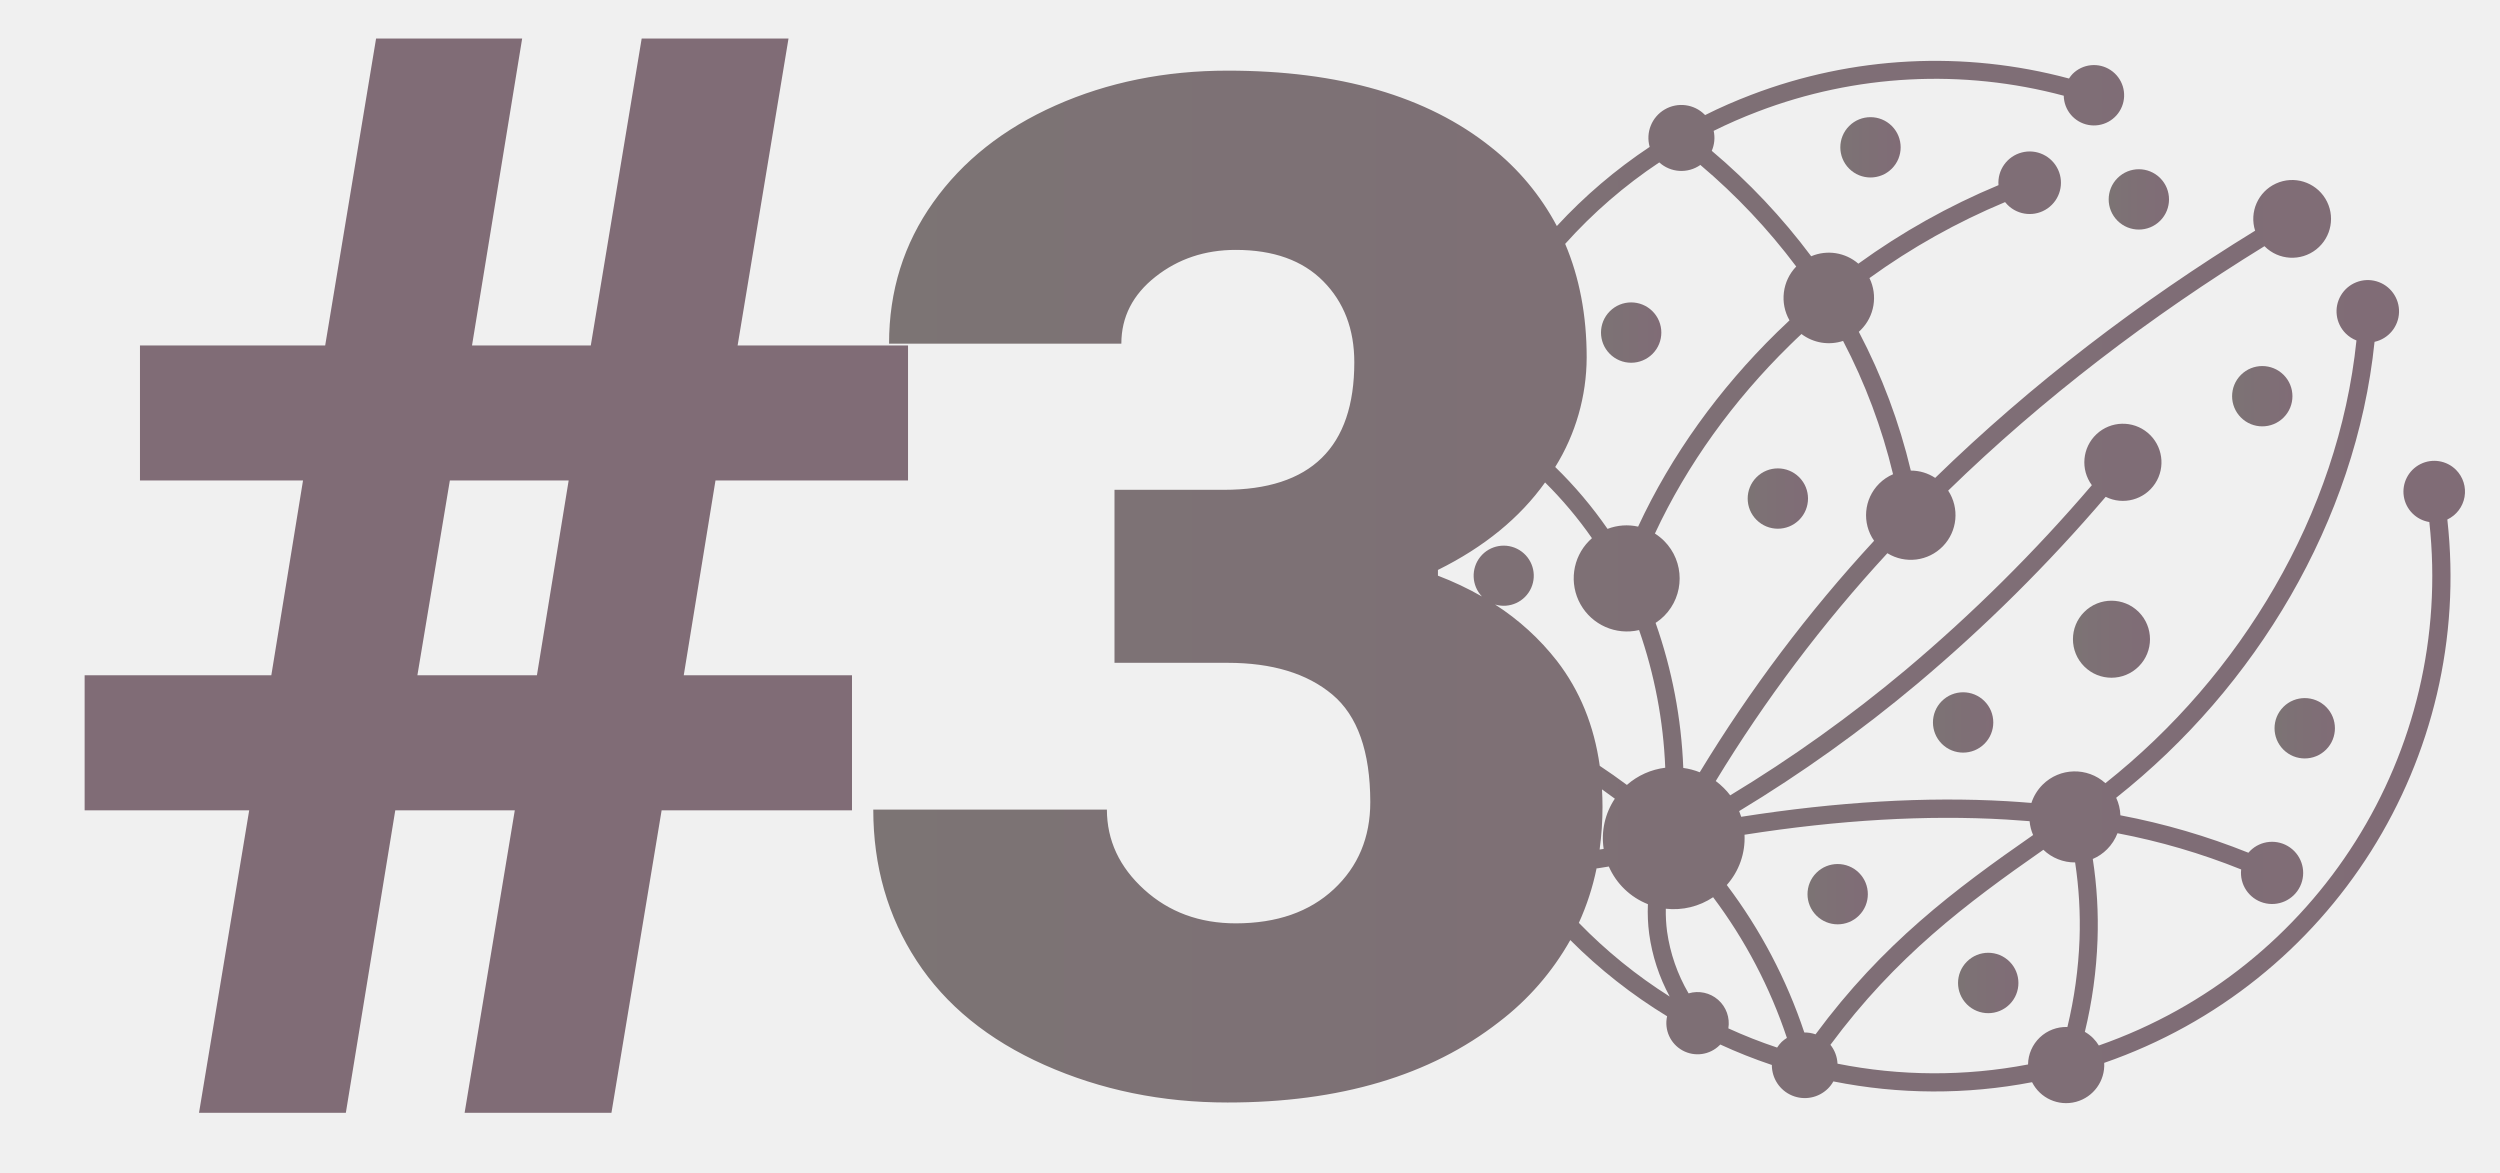
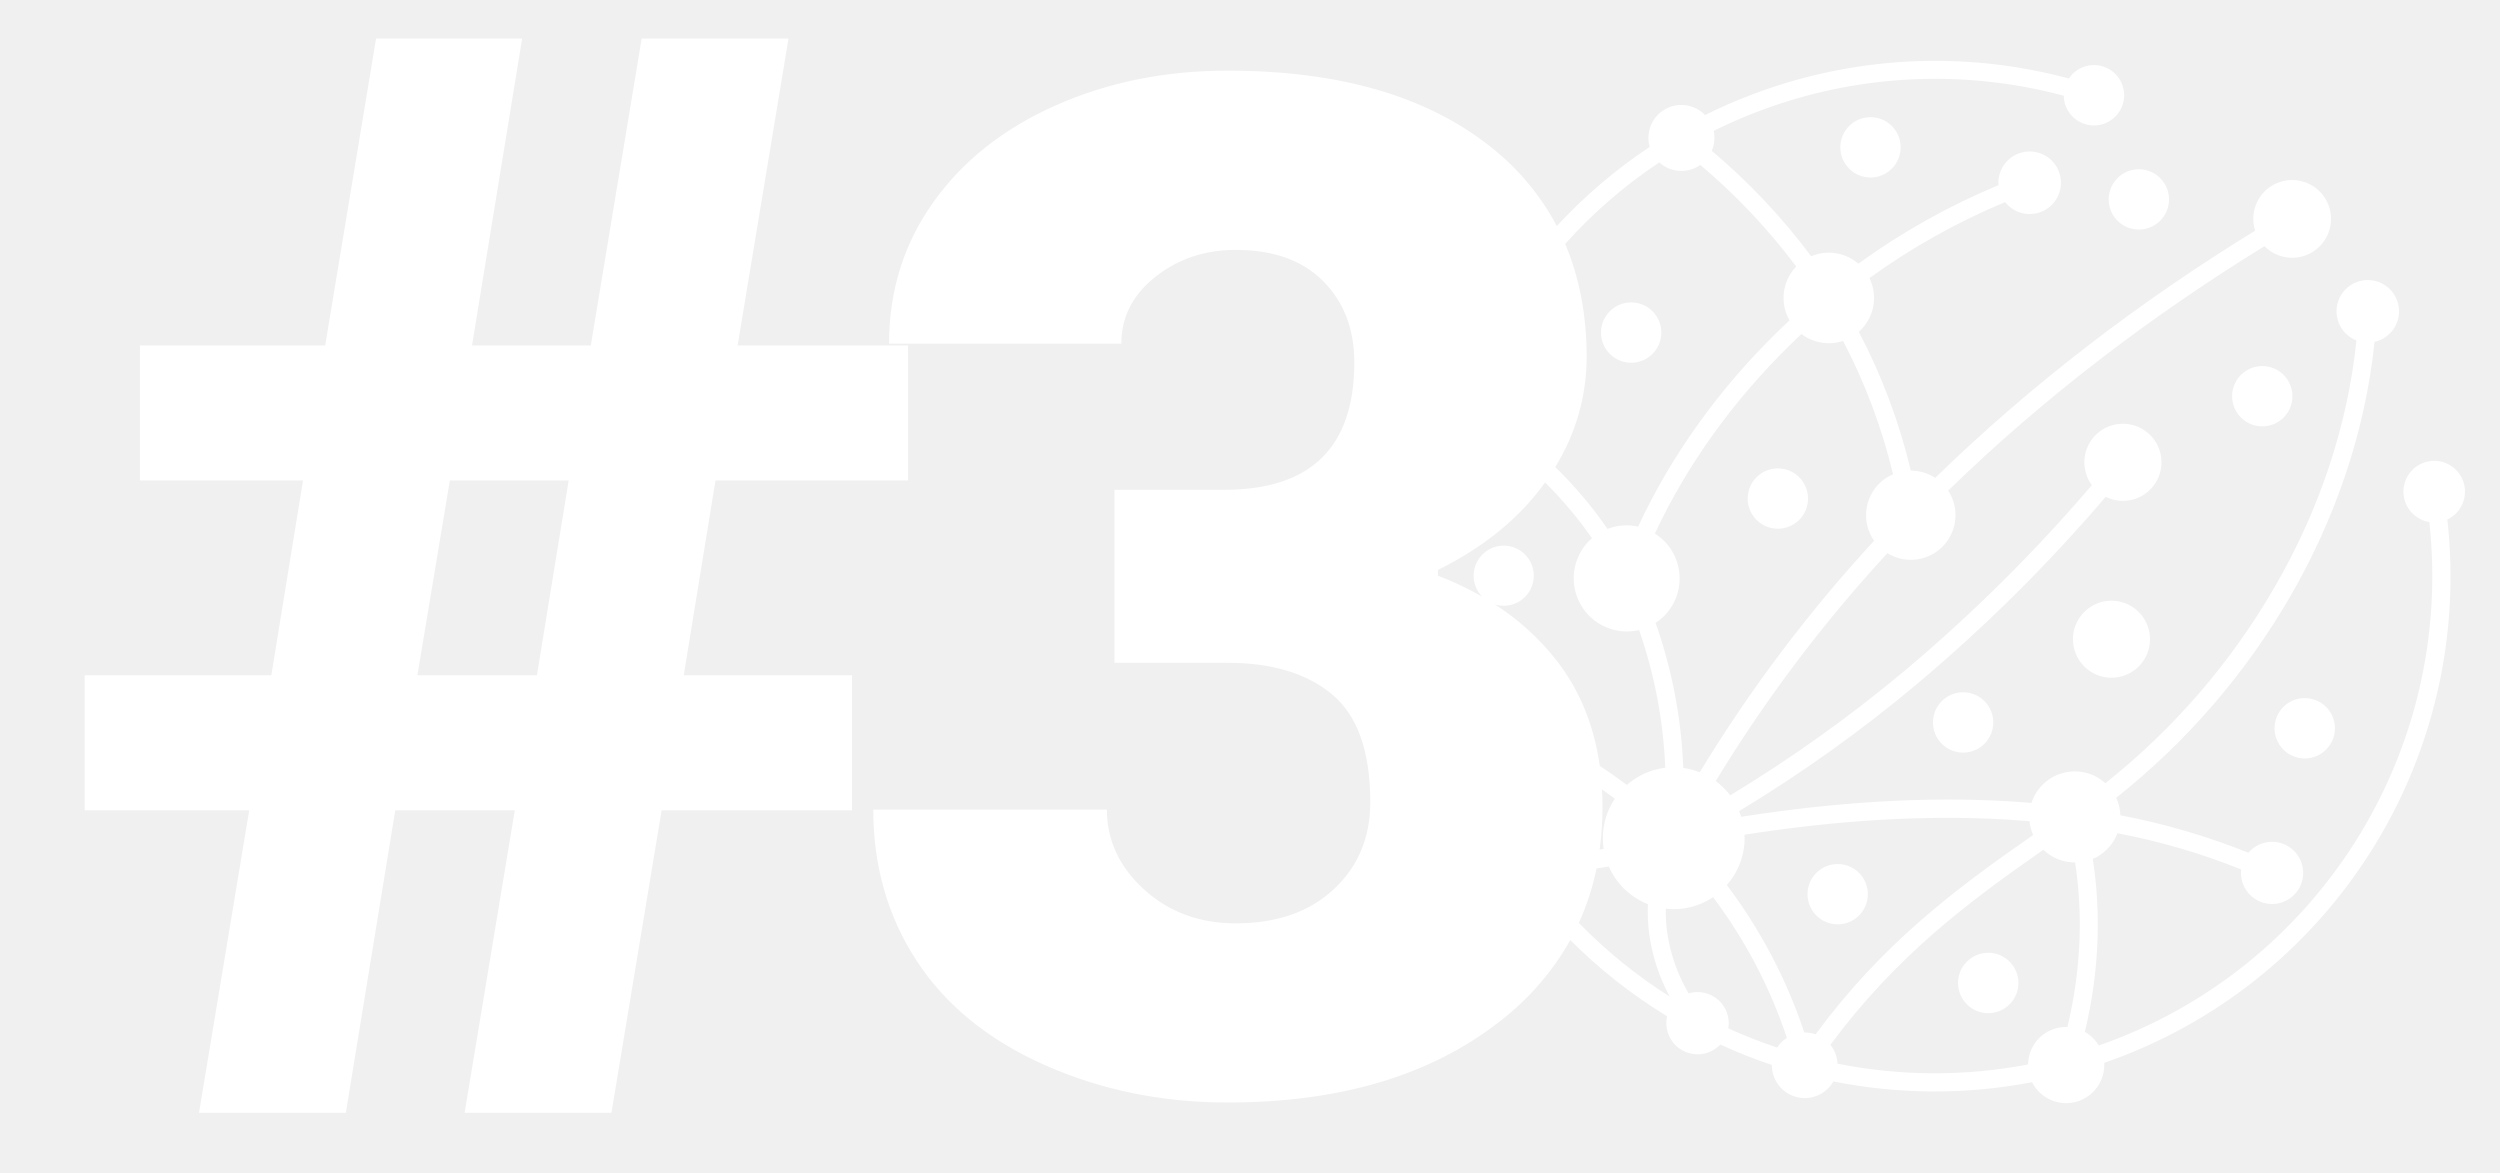
- <svg xmlns="http://www.w3.org/2000/svg" xmlns:xlink="http://www.w3.org/1999/xlink" viewBox="0 0 987 463">
-   <defs>
-     <style>.cls-1{fill:url(#linear-gradient);}.cls-2{fill:url(#linear-gradient-2);}.cls-3{fill:url(#linear-gradient-3);}.cls-4{fill:url(#linear-gradient-4);}.cls-5{fill:url(#linear-gradient-5);}.cls-6{fill:url(#linear-gradient-6);}.cls-7{fill:url(#linear-gradient-7);}.cls-8{fill:url(#linear-gradient-8);}.cls-9{fill:url(#linear-gradient-9);}.cls-10{fill:url(#linear-gradient-10);}.cls-11{fill:url(#linear-gradient-11);}.cls-12{font-size:596.56px;fill:#806c76;font-family:Roboto-Black, Roboto;font-weight:800;letter-spacing:0.15em;}</style>
+ <svg xmlns="http://www.w3.org/2000/svg" xmlns:xlink="http://www.w3.org/1999/xlink" viewBox="0 0 987 463" version="1.1" id="svg48">
+   <defs id="defs21">
+     <style id="style2">.cls-1{fill:url(#linear-gradient);}.cls-2{fill:url(#linear-gradient-2);}.cls-3{fill:url(#linear-gradient-3);}.cls-4{fill:url(#linear-gradient-4);}.cls-5{fill:url(#linear-gradient-5);}.cls-6{fill:url(#linear-gradient-6);}.cls-7{fill:url(#linear-gradient-7);}.cls-8{fill:url(#linear-gradient-8);}.cls-9{fill:url(#linear-gradient-9);}.cls-10{fill:url(#linear-gradient-10);}.cls-11{fill:url(#linear-gradient-11);}.cls-12{font-size:596.56px;fill:#806c76;font-family:Roboto-Black, Roboto;font-weight:800;letter-spacing:0.15em;}</style>
    <linearGradient id="linear-gradient" x1="632.07" y1="131.3" x2="655.91" y2="131.3" gradientUnits="userSpaceOnUse">
-       <stop offset="0" stop-color="#7c7474" />
-       <stop offset="0.24" stop-color="#7d7175" />
-       <stop offset="1" stop-color="#806c76" />
+       <stop offset="0" stop-color="#7c7474" id="stop4" />
+       <stop offset="0.24" stop-color="#7d7175" id="stop6" />
+       <stop offset="1" stop-color="#806c76" id="stop8" />
    </linearGradient>
    <linearGradient id="linear-gradient-2" x1="689.98" y1="196.82" x2="713.81" y2="196.82" xlink:href="#linear-gradient" />
    <linearGradient id="linear-gradient-3" x1="832.47" y1="78.73" x2="856.3" y2="78.73" xlink:href="#linear-gradient" />
    <linearGradient id="linear-gradient-4" x1="818.4" y1="252.36" x2="848.84" y2="252.36" xlink:href="#linear-gradient" />
    <linearGradient id="linear-gradient-5" x1="881.23" y1="156.44" x2="905.06" y2="156.44" xlink:href="#linear-gradient" />
    <linearGradient id="linear-gradient-6" x1="763.13" y1="285.22" x2="786.96" y2="285.22" xlink:href="#linear-gradient" />
    <linearGradient id="linear-gradient-7" x1="898" y1="287.5" x2="921.83" y2="287.5" xlink:href="#linear-gradient" />
    <linearGradient id="linear-gradient-8" x1="726.56" y1="58.15" x2="750.39" y2="58.15" xlink:href="#linear-gradient" />
    <linearGradient id="linear-gradient-9" x1="773.04" y1="388.08" x2="796.86" y2="388.08" xlink:href="#linear-gradient" />
    <linearGradient id="linear-gradient-10" x1="344.77" y1="229.76" x2="973.2" y2="229.76" xlink:href="#linear-gradient" />
    <linearGradient id="linear-gradient-11" x1="713.6" y1="353.03" x2="737.43" y2="353.03" xlink:href="#linear-gradient" />
  </defs>
-   <g id="Layer_1" data-name="Layer 1">
-     <path class="cls-1" d="M652.41,139.72a11.91,11.91,0,1,0-16.85,0A11.9,11.9,0,0,0,652.41,139.72Z" />
-     <path class="cls-2" d="M693.47,188.41a11.91,11.91,0,1,0,16.85,0A11.92,11.92,0,0,0,693.47,188.41Z" />
-     <path class="cls-3" d="M836,87.15a11.91,11.91,0,1,0,0-16.85A11.91,11.91,0,0,0,836,87.15Z" />
-     <path class="cls-4" d="M822.85,241.61a15.21,15.21,0,1,0,21.52,0A15.23,15.23,0,0,0,822.85,241.61Z" />
-     <path class="cls-5" d="M884.72,148a11.91,11.91,0,1,0,16.85,0A11.93,11.93,0,0,0,884.72,148Z" />
-     <path class="cls-6" d="M766.62,276.8a11.91,11.91,0,1,0,16.84,0A11.91,11.91,0,0,0,766.62,276.8Z" />
-     <path class="cls-7" d="M901.48,279.09a11.92,11.92,0,1,0,16.86,0A11.94,11.94,0,0,0,901.48,279.09Z" />
-     <path class="cls-8" d="M730.05,49.74a11.91,11.91,0,1,0,16.84,0A11.92,11.92,0,0,0,730.05,49.74Z" />
-     <path class="cls-9" d="M776.53,379.65a11.92,11.92,0,1,0,16.85,0A11.91,11.91,0,0,0,776.53,379.65Z" />
-     <path class="cls-10" d="M969.64,185.5a12.16,12.16,0,1,0-10.54,20.6A196.32,196.32,0,0,1,828.62,412.76a15.49,15.49,0,0,0-2.28-2.92,15.07,15.07,0,0,0-3.24-2.46,181.24,181.24,0,0,0,5-36.26,170,170,0,0,0-1.87-32,17.77,17.77,0,0,0,5.64-3.82,18.17,18.17,0,0,0,4.11-6.34,261.86,261.86,0,0,1,48.83,14.3,12.28,12.28,0,1,0,3.52-7.32,7.4,7.4,0,0,0-.66.72,271.46,271.46,0,0,0-50.54-14.78,17.75,17.75,0,0,0-1.66-6.92,281.38,281.38,0,0,0,68.83-79.67c17.72-30.71,29.52-64.89,33.17-100.33a12.34,12.34,0,1,0-11.38-3.31,12.22,12.22,0,0,0,4.24,2.76c-3.55,34.32-15,67.47-32.24,97.27a274,274,0,0,1-66.88,77.52,18,18,0,0,0-24.81.62A18.23,18.23,0,0,0,802,317c-3.15-.27-6.35-.49-9.57-.69q-48.11-2.76-105,6.16c-.25-.76-.51-1.51-.81-2.25A561.7,561.7,0,0,0,756.88,270a637.06,637.06,0,0,0,74.45-73.85,15.23,15.23,0,1,0-5.47-4.6,631.57,631.57,0,0,1-73.59,73A557.43,557.43,0,0,1,683.09,314a24.94,24.94,0,0,0-2.55-2.91,28.06,28.06,0,0,0-3.16-2.74,566.91,566.91,0,0,1,67.76-89.94,17.65,17.65,0,0,0,24-24.72C806.7,157.11,848.94,124.94,894,97.2l.1.08a15.35,15.35,0,1,0-3.78-6.2c-45.6,28-88.31,60.56-126.31,97.59a17.39,17.39,0,0,0-9.62-2.88A234.62,234.62,0,0,0,733.86,131l.77-.73a17.84,17.84,0,0,0,3.43-20.48,266.06,266.06,0,0,1,53.54-30c.31.37.64.75,1,1.11A12.35,12.35,0,1,0,789,73.1a273.46,273.46,0,0,0-55.32,31,17.82,17.82,0,0,0-18.62-2.93,250.47,250.47,0,0,0-39.25-41.62,13,13,0,0,0,.75-7.89q8.52-4.23,17.4-7.6a196.22,196.22,0,0,1,120.81-6.27,11.92,11.92,0,1,0,3.49-8.61A12.87,12.87,0,0,0,816.84,31a203.41,203.41,0,0,0-125.45,6.44c-6.18,2.36-12.28,5-18.23,8l-.12-.14A13,13,0,0,0,651.29,58a202,202,0,0,0-36.65,31.24,98,98,0,0,0-26-31.15q-37.83-30.21-104-30.2-37,0-67.9,13.74T368.45,79.88Q351,104.38,351,135.67h91.71q0-15.78,13.46-26.4t31.71-10.61q22.3,0,34.55,12.38t12.25,32q0,50.34-51.43,50.34H440v68.3h44.63q26.4,0,41.36,12.52t15,42.45q0,21-14.42,34.43t-38.64,13.46q-21.51,0-36.2-13.33T437,319.63H344.77q0,33.47,17.14,59.72t50.48,41.1q33.33,14.82,72.25,14.82,66.4,0,107.21-31.83a105.8,105.8,0,0,0,28.1-32.3,204,204,0,0,0,38.22,30.08,12.33,12.33,0,0,0,20.74,11.42l.27-.26a202,202,0,0,0,20.35,8.07,13,13,0,0,0,22.13,9.33,12.37,12.37,0,0,0,2.15-2.84,203.47,203.47,0,0,0,78.45.31,15.06,15.06,0,0,0,28.48-7.63A203.22,203.22,0,0,0,966.21,205.1a12.18,12.18,0,0,0,3.43-19.6Zm-242-50.91a228.5,228.5,0,0,1,19.74,52.64,17.3,17.3,0,0,0-5.49,3.71,17.63,17.63,0,0,0-2,22.56,574.3,574.3,0,0,0-68.83,91.39,28.22,28.22,0,0,0-6.5-1.71,194.73,194.73,0,0,0-10.93-57.26A21.41,21.41,0,0,0,657,243.2a21,21,0,0,0,0-29.65,22.24,22.24,0,0,0-3.64-2.91c12.69-27.21,31-52.56,53.23-74.34,1.53-1.49,3.07-3,4.63-4.43A17.92,17.92,0,0,0,727.67,134.59ZM633.13,335.15l-1.6.25a124.71,124.71,0,0,0,1.14-16.86c0-2.34-.08-4.64-.2-6.9q2.56,1.8,5.07,3.68A28,28,0,0,0,633.13,335.15Zm-1.55-32.8q-3.33-23.82-16.86-41.37a98.49,98.49,0,0,0-24.47-22.32,11.87,11.87,0,1,0-5.17-3.17,124.27,124.27,0,0,0-17.38-8.21c0-.76,0-1.51,0-2.27Q595,211.48,610,190.47a158.45,158.45,0,0,1,18.5,22c-.38.36-.76.69-1.13,1.07a21,21,0,0,0,19.74,35.21,187.93,187.93,0,0,1,10.33,54.35,28.07,28.07,0,0,0-15.14,6.79Q637.09,306,631.58,302.35Zm23.5-238.23a13,13,0,0,0,16.22,1,244.2,244.2,0,0,1,37.85,40.1,17.87,17.87,0,0,0-2.66,21.26c-1.67,1.55-3.31,3.11-4.93,4.71-22.93,22.45-41.77,48.59-54.83,76.72a21,21,0,0,0-12.08.89A165.34,165.34,0,0,0,614,184.37a82.39,82.39,0,0,0,12.42-43.26c0-16.63-2.86-31.56-8.49-44.83A195,195,0,0,1,655.08,64.12ZM623.33,364.35a100.59,100.59,0,0,0,7-21.53l.38,0c1.49-.21,3-.45,4.45-.72a28.09,28.09,0,0,0,15.43,14.87,67.67,67.67,0,0,0,.51,11.74,72.5,72.5,0,0,0,8.1,24.73A195.85,195.85,0,0,1,623.33,364.35Zm80,47.07a13.48,13.48,0,0,0-1.72,2.16A192.45,192.45,0,0,1,682.35,406a12.33,12.33,0,0,0-15.7-13.82,66.61,66.61,0,0,1-8.49-24.41,60.39,60.39,0,0,1-.5-9,28,28,0,0,0,18.68-4.55,195.59,195.59,0,0,1,29.13,55.55A13.47,13.47,0,0,0,703.32,411.42Zm13.46-3.07a13.27,13.27,0,0,0-4.45-.73,203.51,203.51,0,0,0-30.6-58.22,27.83,27.83,0,0,0,7-19.85q56-8.78,103.33-6c3.11.18,6.17.4,9.21.65a17.63,17.63,0,0,0,1.39,5.47C771.53,351.31,743.24,372.56,716.78,408.35ZM821,370.85a175,175,0,0,1-4.79,34.61,15,15,0,0,0-15.54,14.79,196.1,196.1,0,0,1-75.22-.31,12.87,12.87,0,0,0-2.8-7.45c25.79-34.83,53.54-55.71,84.07-77a17.9,17.9,0,0,0,12.54,5A163.51,163.51,0,0,1,821,370.85Z" />
-     <path class="cls-11" d="M717.09,344.6a11.91,11.91,0,1,0,16.85,0A11.93,11.93,0,0,0,717.09,344.6Z" />
-     <text class="cls-12" transform="translate(24.68 439.33)">#</text>
+   <g id="Layer_1" data-name="Layer 1" style="fill:#ffffff">
+     <path class="cls-1" d="M652.41,139.72a11.91,11.91,0,1,0-16.85,0A11.9,11.9,0,0,0,652.41,139.72Z" id="path23" style="fill:#ffffff" />
+     <path class="cls-2" d="M693.47,188.41a11.91,11.91,0,1,0,16.85,0A11.92,11.92,0,0,0,693.47,188.41Z" id="path25" style="fill:#ffffff" />
+     <path class="cls-3" d="M836,87.15a11.91,11.91,0,1,0,0-16.85A11.91,11.91,0,0,0,836,87.15Z" id="path27" style="fill:#ffffff" />
+     <path class="cls-4" d="M822.85,241.61a15.21,15.21,0,1,0,21.52,0A15.23,15.23,0,0,0,822.85,241.61Z" id="path29" style="fill:#ffffff" />
+     <path class="cls-5" d="M884.72,148a11.91,11.91,0,1,0,16.85,0A11.93,11.93,0,0,0,884.72,148Z" id="path31" style="fill:#ffffff" />
+     <path class="cls-6" d="M766.62,276.8a11.91,11.91,0,1,0,16.84,0A11.91,11.91,0,0,0,766.62,276.8Z" id="path33" style="fill:#ffffff" />
+     <path class="cls-7" d="M901.48,279.09a11.92,11.92,0,1,0,16.86,0A11.94,11.94,0,0,0,901.48,279.09Z" id="path35" style="fill:#ffffff" />
+     <path class="cls-8" d="M730.05,49.74a11.91,11.91,0,1,0,16.84,0A11.92,11.92,0,0,0,730.05,49.74Z" id="path37" style="fill:#ffffff" />
+     <path class="cls-9" d="M776.53,379.65a11.92,11.92,0,1,0,16.85,0A11.91,11.91,0,0,0,776.53,379.65Z" id="path39" style="fill:#ffffff" />
+     <path class="cls-10" d="M969.64,185.5a12.16,12.16,0,1,0-10.54,20.6A196.32,196.32,0,0,1,828.62,412.76a15.49,15.49,0,0,0-2.28-2.92,15.07,15.07,0,0,0-3.24-2.46,181.24,181.24,0,0,0,5-36.26,170,170,0,0,0-1.87-32,17.77,17.77,0,0,0,5.64-3.82,18.17,18.17,0,0,0,4.11-6.34,261.86,261.86,0,0,1,48.83,14.3,12.28,12.28,0,1,0,3.52-7.32,7.4,7.4,0,0,0-.66.72,271.46,271.46,0,0,0-50.54-14.78,17.75,17.75,0,0,0-1.66-6.92,281.38,281.38,0,0,0,68.83-79.67c17.72-30.71,29.52-64.89,33.17-100.33a12.34,12.34,0,1,0-11.38-3.31,12.22,12.22,0,0,0,4.24,2.76c-3.55,34.32-15,67.47-32.24,97.27a274,274,0,0,1-66.88,77.52,18,18,0,0,0-24.81.62A18.23,18.23,0,0,0,802,317c-3.15-.27-6.35-.49-9.57-.69q-48.11-2.76-105,6.16c-.25-.76-.51-1.51-.81-2.25A561.7,561.7,0,0,0,756.88,270a637.06,637.06,0,0,0,74.45-73.85,15.23,15.23,0,1,0-5.47-4.6,631.57,631.57,0,0,1-73.59,73A557.43,557.43,0,0,1,683.09,314a24.94,24.94,0,0,0-2.55-2.91,28.06,28.06,0,0,0-3.16-2.74,566.91,566.91,0,0,1,67.76-89.94,17.65,17.65,0,0,0,24-24.72C806.7,157.11,848.94,124.94,894,97.2l.1.08a15.35,15.35,0,1,0-3.78-6.2c-45.6,28-88.31,60.56-126.31,97.59a17.39,17.39,0,0,0-9.62-2.88A234.62,234.62,0,0,0,733.86,131l.77-.73a17.84,17.84,0,0,0,3.43-20.48,266.06,266.06,0,0,1,53.54-30c.31.37.64.75,1,1.11A12.35,12.35,0,1,0,789,73.1a273.46,273.46,0,0,0-55.32,31,17.82,17.82,0,0,0-18.62-2.93,250.47,250.47,0,0,0-39.25-41.62,13,13,0,0,0,.75-7.89q8.52-4.23,17.4-7.6a196.22,196.22,0,0,1,120.81-6.27,11.92,11.92,0,1,0,3.49-8.61A12.87,12.87,0,0,0,816.84,31a203.41,203.41,0,0,0-125.45,6.44c-6.18,2.36-12.28,5-18.23,8l-.12-.14A13,13,0,0,0,651.29,58a202,202,0,0,0-36.65,31.24,98,98,0,0,0-26-31.15q-37.83-30.21-104-30.2-37,0-67.9,13.74T368.45,79.88Q351,104.38,351,135.67h91.71q0-15.78,13.46-26.4t31.71-10.61q22.3,0,34.55,12.38t12.25,32q0,50.34-51.43,50.34H440v68.3h44.63q26.4,0,41.36,12.52t15,42.45q0,21-14.42,34.43t-38.64,13.46q-21.51,0-36.2-13.33T437,319.63H344.77q0,33.47,17.14,59.72t50.48,41.1q33.33,14.82,72.25,14.82,66.4,0,107.21-31.83a105.8,105.8,0,0,0,28.1-32.3,204,204,0,0,0,38.22,30.08,12.33,12.33,0,0,0,20.74,11.42l.27-.26a202,202,0,0,0,20.35,8.07,13,13,0,0,0,22.13,9.33,12.37,12.37,0,0,0,2.15-2.84,203.47,203.47,0,0,0,78.45.31,15.06,15.06,0,0,0,28.48-7.63A203.22,203.22,0,0,0,966.21,205.1a12.18,12.18,0,0,0,3.43-19.6Zm-242-50.91a228.5,228.5,0,0,1,19.74,52.64,17.3,17.3,0,0,0-5.49,3.71,17.63,17.63,0,0,0-2,22.56,574.3,574.3,0,0,0-68.83,91.39,28.22,28.22,0,0,0-6.5-1.71,194.73,194.73,0,0,0-10.93-57.26A21.41,21.41,0,0,0,657,243.2a21,21,0,0,0,0-29.65,22.24,22.24,0,0,0-3.64-2.91c12.69-27.21,31-52.56,53.23-74.34,1.53-1.49,3.07-3,4.63-4.43A17.92,17.92,0,0,0,727.67,134.59ZM633.13,335.15l-1.6.25a124.71,124.71,0,0,0,1.14-16.86c0-2.34-.08-4.64-.2-6.9q2.56,1.8,5.07,3.68A28,28,0,0,0,633.13,335.15Zm-1.55-32.8q-3.33-23.82-16.86-41.37a98.49,98.49,0,0,0-24.47-22.32,11.87,11.87,0,1,0-5.17-3.17,124.27,124.27,0,0,0-17.38-8.21c0-.76,0-1.51,0-2.27Q595,211.48,610,190.47a158.45,158.45,0,0,1,18.5,22c-.38.36-.76.69-1.13,1.07a21,21,0,0,0,19.74,35.21,187.93,187.93,0,0,1,10.33,54.35,28.07,28.07,0,0,0-15.14,6.79Q637.09,306,631.58,302.35Zm23.5-238.23a13,13,0,0,0,16.22,1,244.2,244.2,0,0,1,37.85,40.1,17.87,17.87,0,0,0-2.66,21.26c-1.67,1.55-3.31,3.11-4.93,4.71-22.93,22.45-41.77,48.59-54.83,76.72a21,21,0,0,0-12.08.89A165.34,165.34,0,0,0,614,184.37a82.39,82.39,0,0,0,12.42-43.26c0-16.63-2.86-31.56-8.49-44.83A195,195,0,0,1,655.08,64.12ZM623.33,364.35a100.59,100.59,0,0,0,7-21.53l.38,0c1.49-.21,3-.45,4.45-.72a28.09,28.09,0,0,0,15.43,14.87,67.67,67.67,0,0,0,.51,11.74,72.5,72.5,0,0,0,8.1,24.73A195.85,195.85,0,0,1,623.33,364.35Zm80,47.07a13.48,13.48,0,0,0-1.72,2.16A192.45,192.45,0,0,1,682.35,406a12.33,12.33,0,0,0-15.7-13.82,66.61,66.61,0,0,1-8.49-24.41,60.39,60.39,0,0,1-.5-9,28,28,0,0,0,18.68-4.55,195.59,195.59,0,0,1,29.13,55.55A13.47,13.47,0,0,0,703.32,411.42Zm13.46-3.07a13.27,13.27,0,0,0-4.45-.73,203.51,203.51,0,0,0-30.6-58.22,27.83,27.83,0,0,0,7-19.85q56-8.78,103.33-6c3.11.18,6.17.4,9.21.65a17.63,17.63,0,0,0,1.39,5.47C771.53,351.31,743.24,372.56,716.78,408.35ZM821,370.85a175,175,0,0,1-4.79,34.61,15,15,0,0,0-15.54,14.79,196.1,196.1,0,0,1-75.22-.31,12.87,12.87,0,0,0-2.8-7.45c25.79-34.83,53.54-55.71,84.07-77a17.9,17.9,0,0,0,12.54,5A163.51,163.51,0,0,1,821,370.85Z" id="path41" style="fill:#ffffff" />
+     <path class="cls-11" d="M717.09,344.6a11.91,11.91,0,1,0,16.85,0A11.93,11.93,0,0,0,717.09,344.6Z" id="path43" style="fill:#ffffff" />
+     <text class="cls-12" transform="translate(24.68 439.33)" id="text45" style="fill:#ffffff">#</text>
  </g>
</svg>
